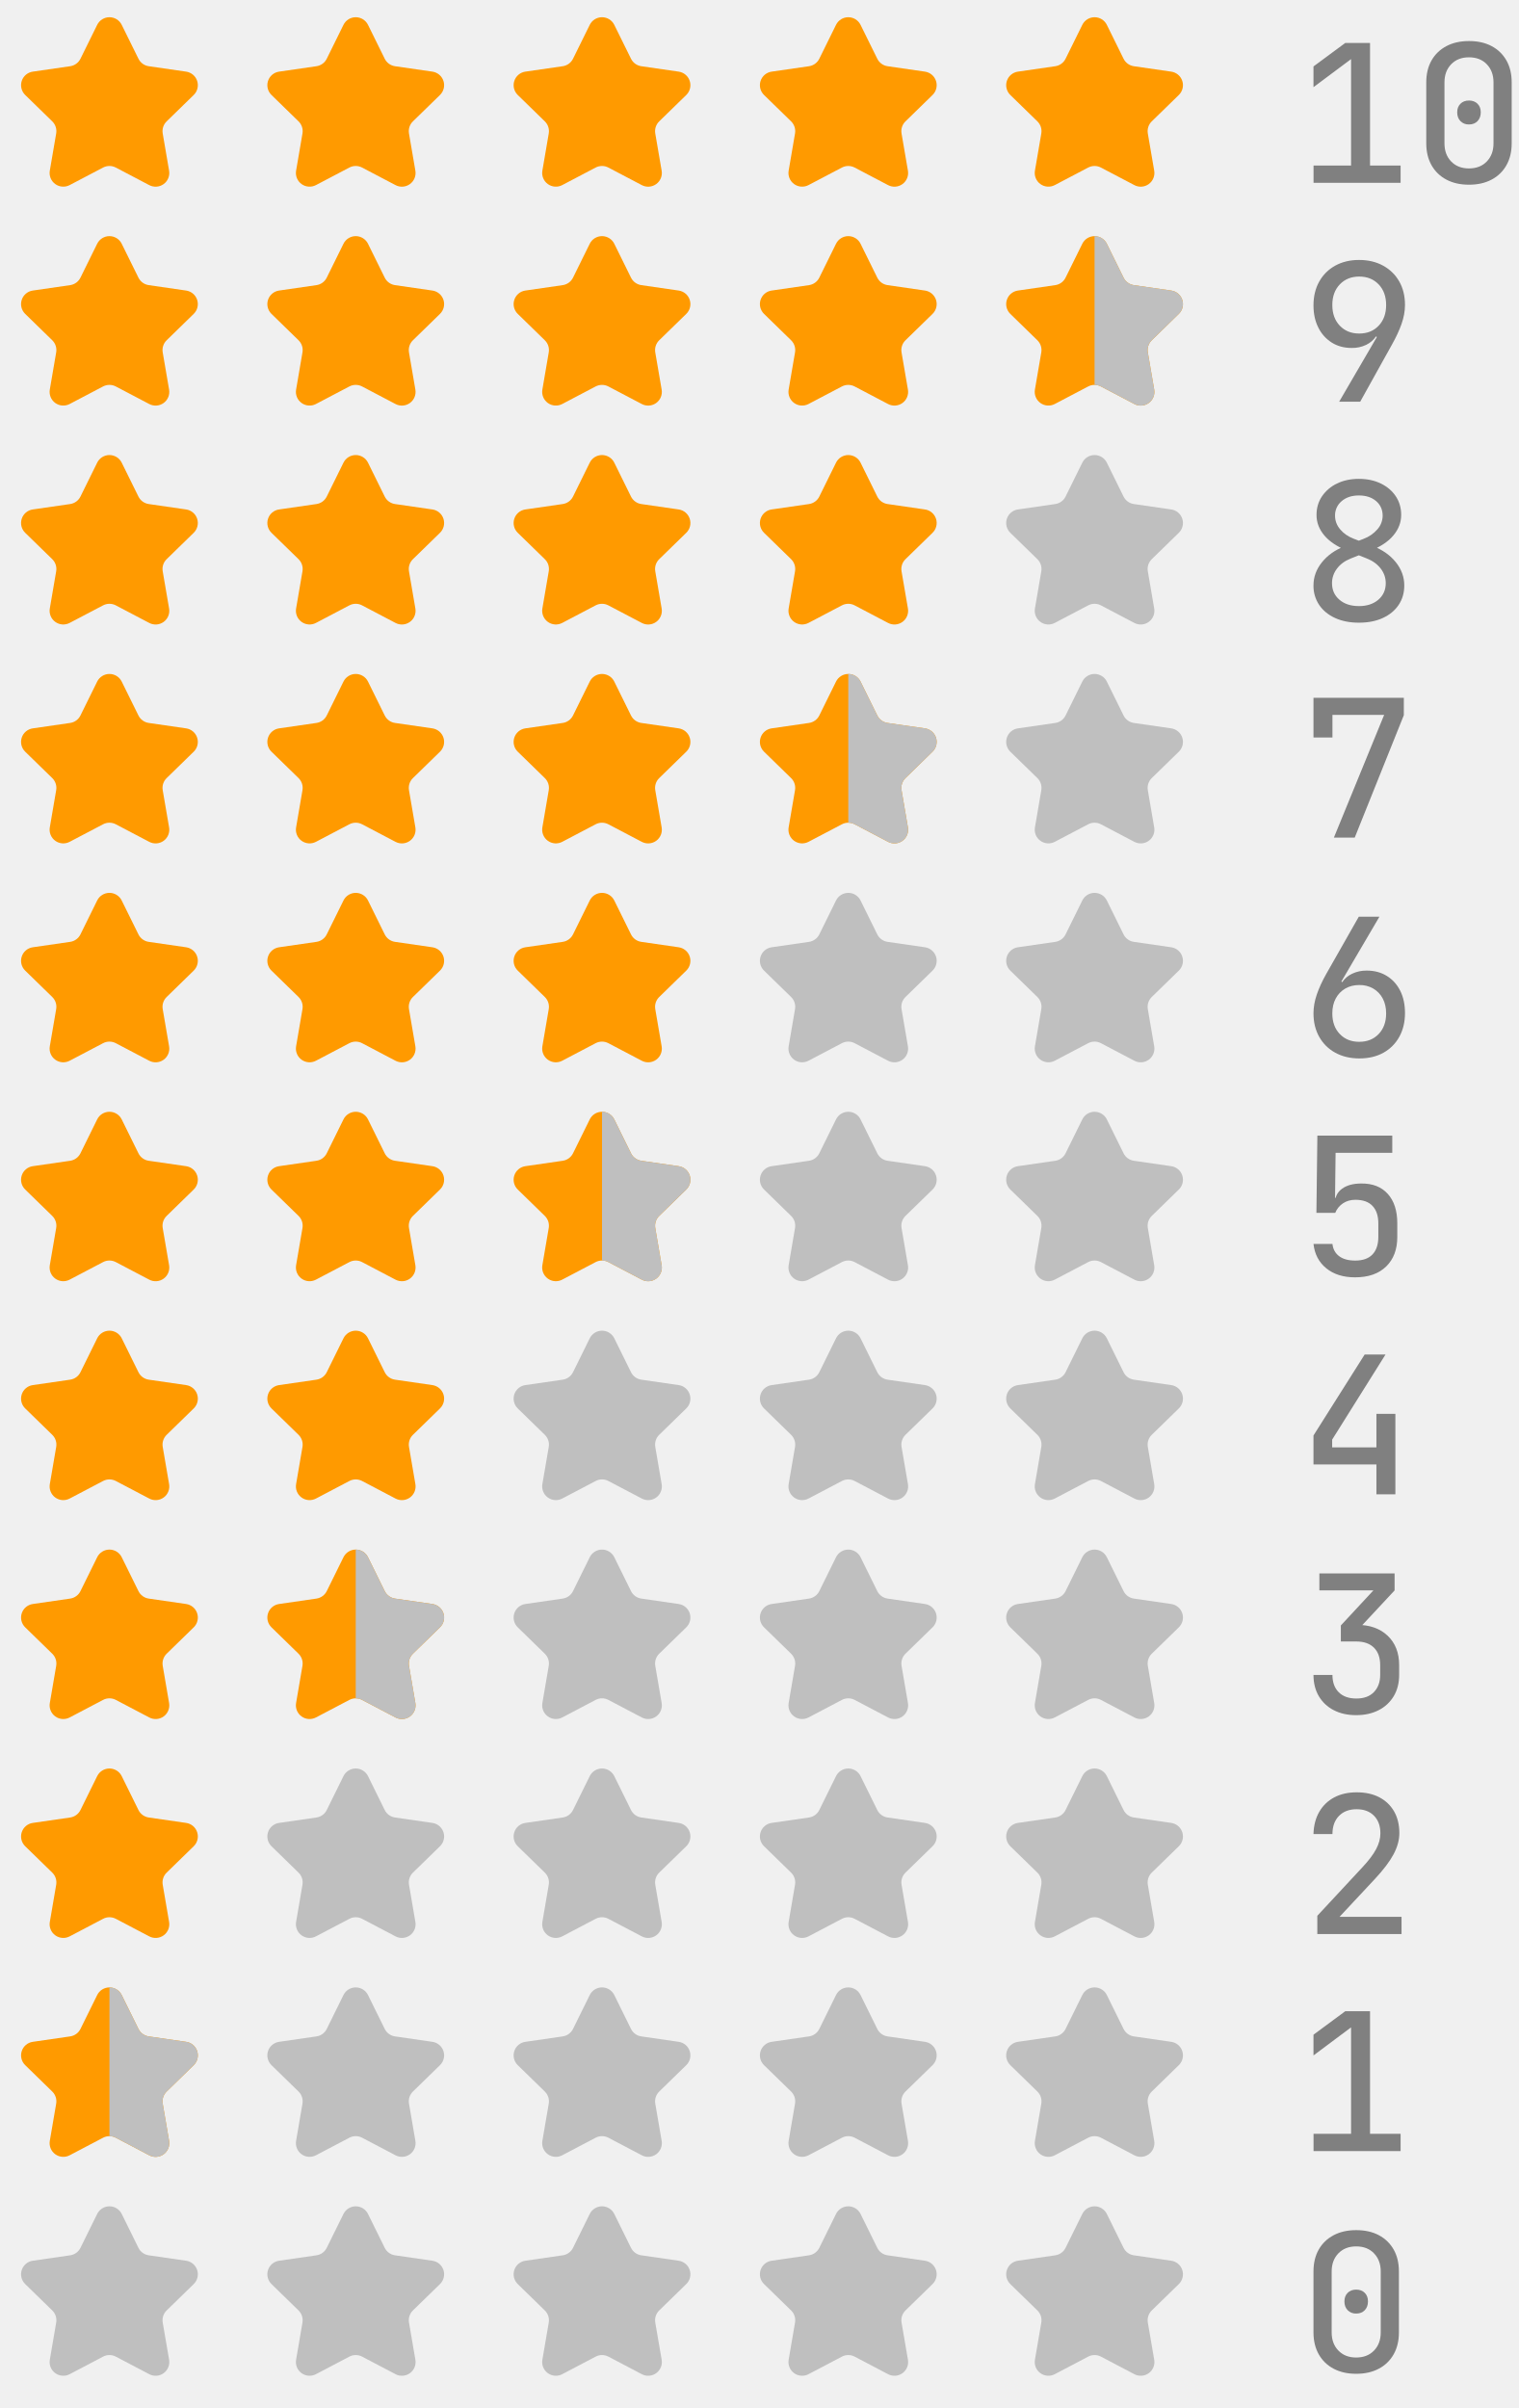
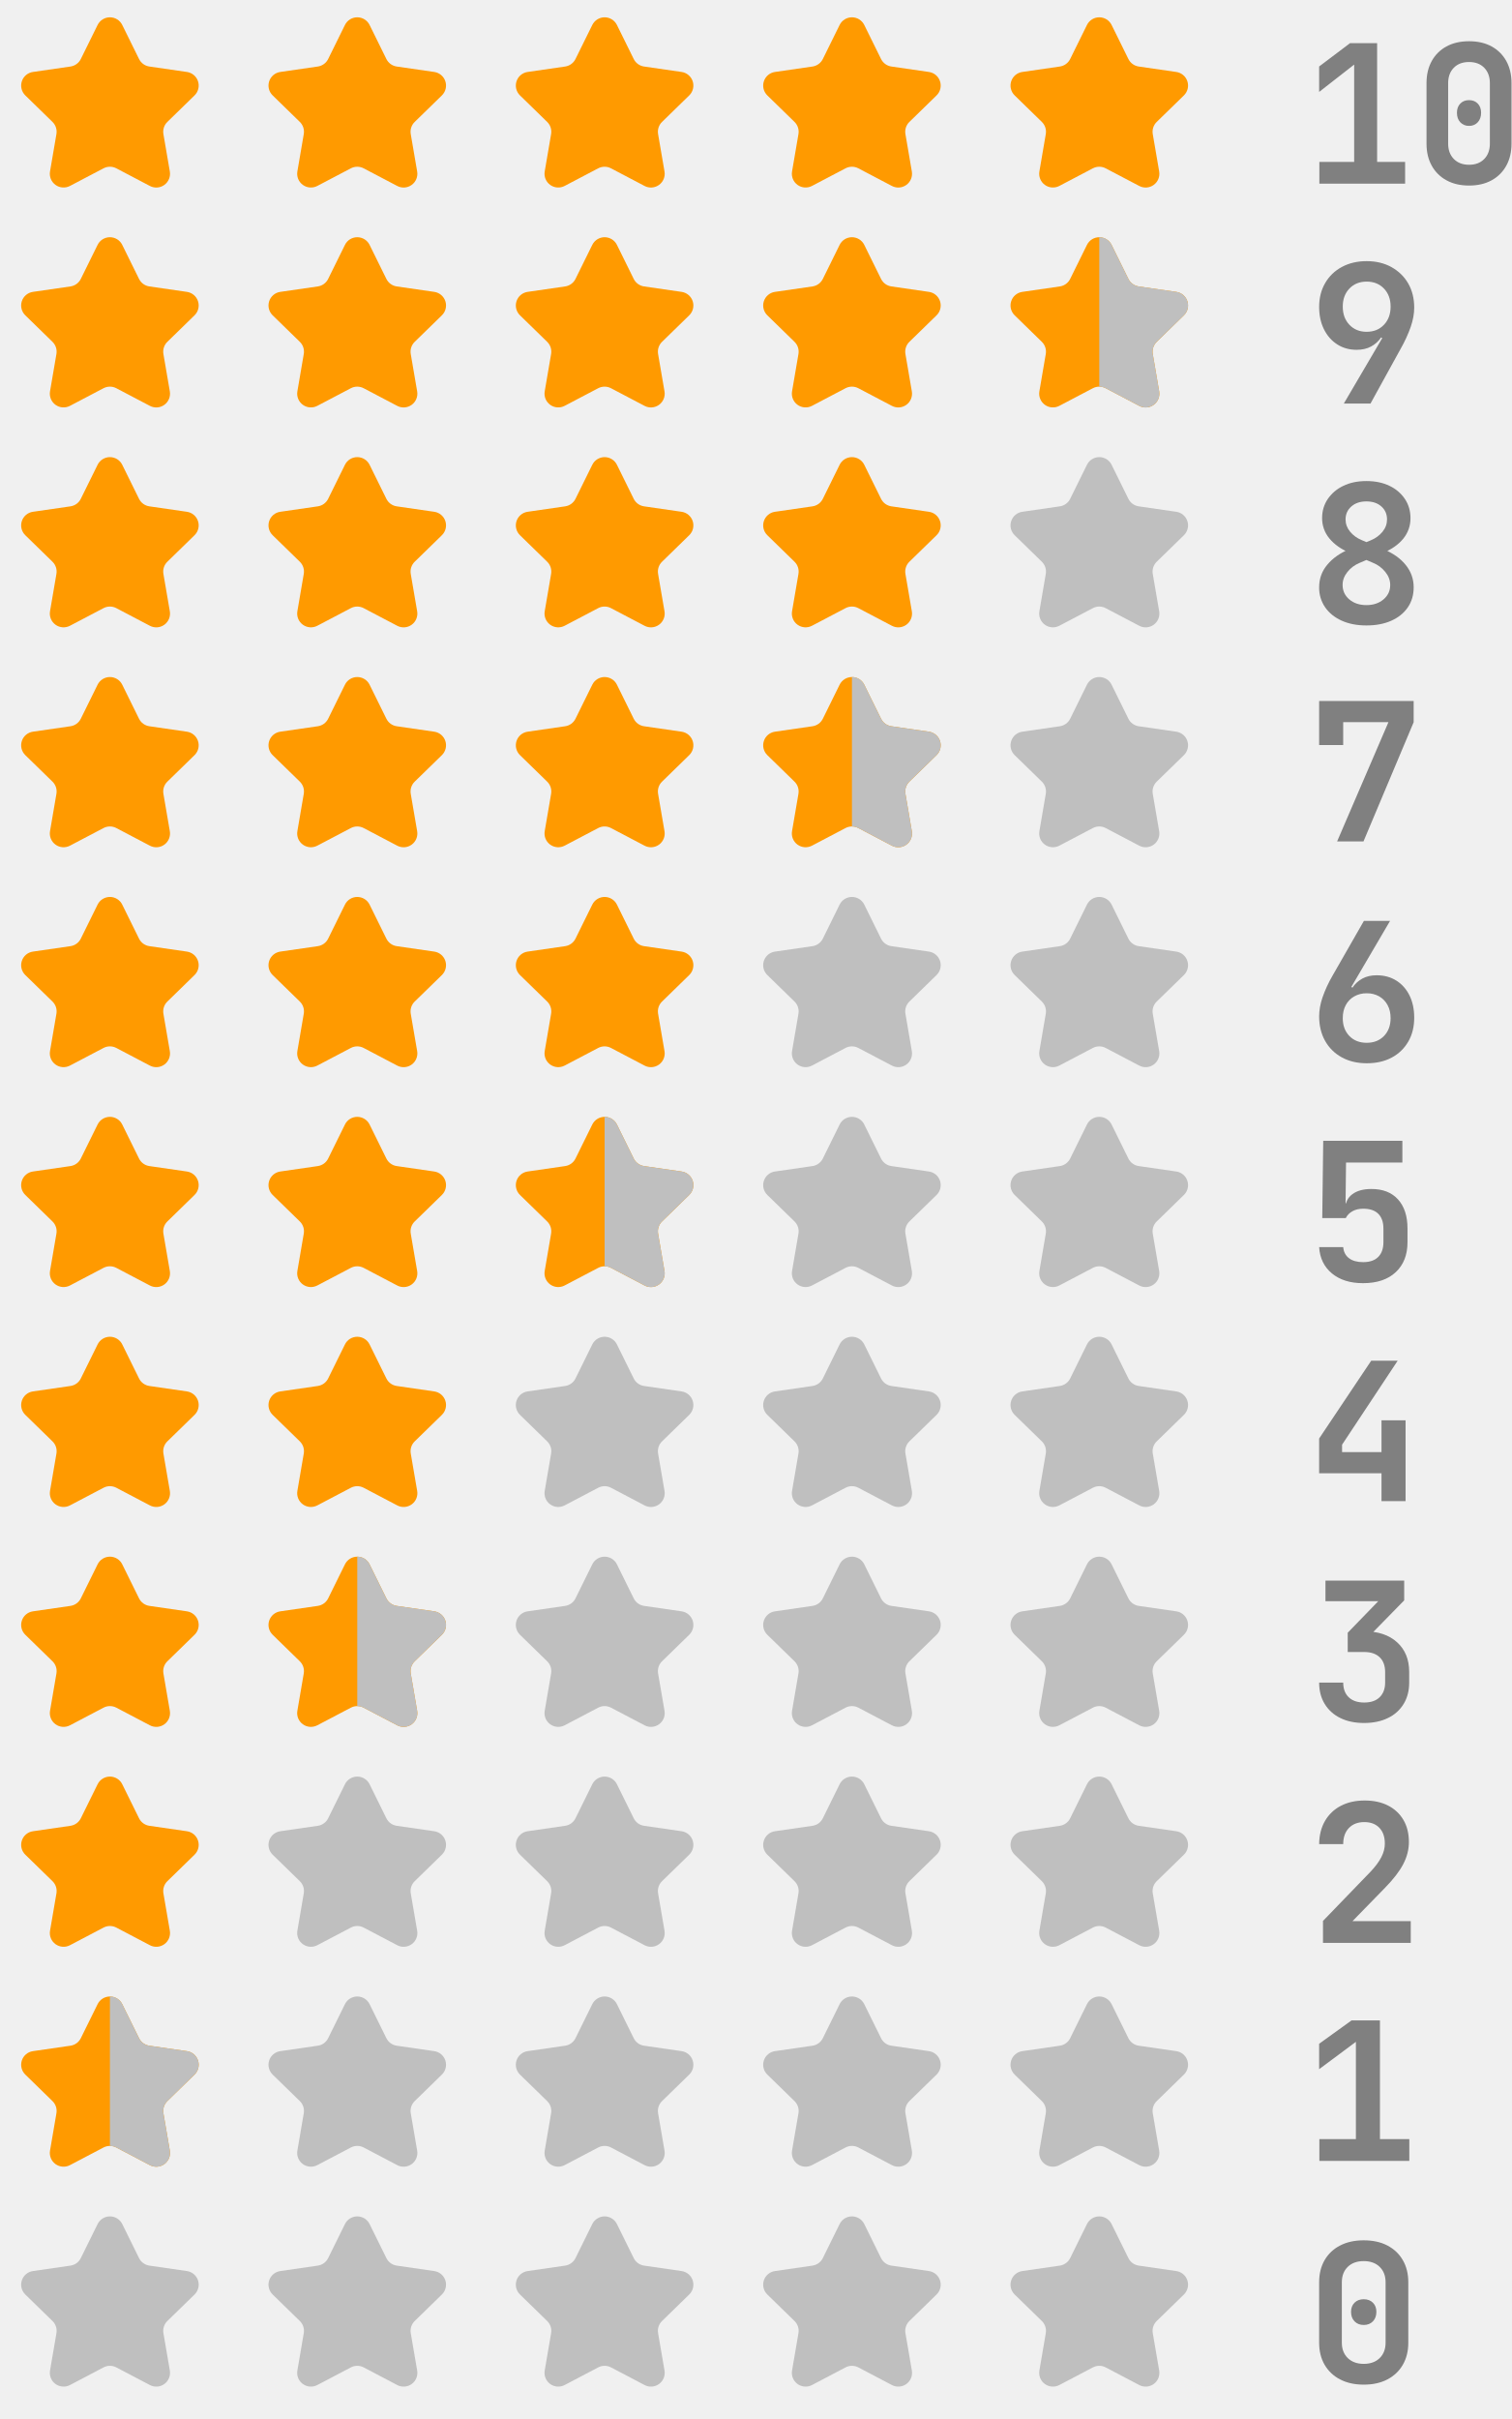
- <svg xmlns="http://www.w3.org/2000/svg" xmlns:xlink="http://www.w3.org/1999/xlink" width="111" height="176" viewBox="0 0 111 176">
+ <svg xmlns="http://www.w3.org/2000/svg" xmlns:xlink="http://www.w3.org/1999/xlink" width="110" height="176" viewBox="0 0 110 176">
  <defs>
    <path id="a" d="M7.535 12.245 5.09 13.529a1 1 0 0 1-1.45-1.054l.466-2.72a1 1 0 0 0-.288-.886L1.842 6.942a1 1 0 0 1 .555-1.706l2.732-.396a1 1 0 0 0 .753-.548l1.221-2.475a1 1 0 0 1 1.794 0l1.221 2.475a1 1 0 0 0 .753.548l2.732.396a1 1 0 0 1 .555 1.706L12.18 8.87a1 1 0 0 0-.288.885l.467 2.721a1 1 0 0 1-1.451 1.054l-2.444-1.284a1 1 0 0 0-.93 0Z" />
    <path id="c" d="M7.535 12.245 5.09 13.529a1 1 0 0 1-1.45-1.054l.466-2.72a1 1 0 0 0-.288-.886L1.842 6.942a1 1 0 0 1 .555-1.706l2.732-.396a1 1 0 0 0 .753-.548l1.221-2.475a1 1 0 0 1 1.794 0l1.221 2.475a1 1 0 0 0 .753.548l2.732.396a1 1 0 0 1 .555 1.706L12.18 8.87a1 1 0 0 0-.288.885l.467 2.721a1 1 0 0 1-1.451 1.054l-2.444-1.284a1 1 0 0 0-.93 0Z" />
    <path id="e" d="M7.535 12.245 5.09 13.529a1 1 0 0 1-1.45-1.054l.466-2.72a1 1 0 0 0-.288-.886L1.842 6.942a1 1 0 0 1 .555-1.706l2.732-.396a1 1 0 0 0 .753-.548l1.221-2.475a1 1 0 0 1 1.794 0l1.221 2.475a1 1 0 0 0 .753.548l2.732.396a1 1 0 0 1 .555 1.706L12.18 8.87a1 1 0 0 0-.288.885l.467 2.721a1 1 0 0 1-1.451 1.054l-2.444-1.284a1 1 0 0 0-.93 0Z" />
    <path id="g" d="M7.535 12.245 5.09 13.529a1 1 0 0 1-1.45-1.054l.466-2.72a1 1 0 0 0-.288-.886L1.842 6.942a1 1 0 0 1 .555-1.706l2.732-.396a1 1 0 0 0 .753-.548l1.221-2.475a1 1 0 0 1 1.794 0l1.221 2.475a1 1 0 0 0 .753.548l2.732.396a1 1 0 0 1 .555 1.706L12.18 8.87a1 1 0 0 0-.288.885l.467 2.721a1 1 0 0 1-1.451 1.054l-2.444-1.284a1 1 0 0 0-.93 0Z" />
    <path id="i" d="M7.535 12.245 5.09 13.529a1 1 0 0 1-1.45-1.054l.466-2.72a1 1 0 0 0-.288-.886L1.842 6.942a1 1 0 0 1 .555-1.706l2.732-.396a1 1 0 0 0 .753-.548l1.221-2.475a1 1 0 0 1 1.794 0l1.221 2.475a1 1 0 0 0 .753.548l2.732.396a1 1 0 0 1 .555 1.706L12.18 8.87a1 1 0 0 0-.288.885l.467 2.721a1 1 0 0 1-1.451 1.054l-2.444-1.284a1 1 0 0 0-.93 0Z" />
  </defs>
  <g fill="none" fill-rule="evenodd">
    <path fill="#FF9A00" d="M7.535 44.245 5.09 45.529a1 1 0 0 1-1.45-1.054l.466-2.72a1 1 0 0 0-.288-.886l-1.977-1.927a1 1 0 0 1 .555-1.706l2.732-.396a1 1 0 0 0 .753-.548l1.221-2.475a1 1 0 0 1 1.794 0l1.221 2.475a1 1 0 0 0 .753.548l2.732.396a1 1 0 0 1 .555 1.706L12.18 40.87a1 1 0 0 0-.288.885l.467 2.721a1 1 0 0 1-1.451 1.054l-2.444-1.284a1 1 0 0 0-.93 0ZM43.535 44.245l-2.444 1.284a1 1 0 0 1-1.45-1.054l.466-2.72a1 1 0 0 0-.288-.886l-1.977-1.927a1 1 0 0 1 .555-1.706l2.732-.396a1 1 0 0 0 .753-.548l1.221-2.475a1 1 0 0 1 1.794 0l1.221 2.475a1 1 0 0 0 .753.548l2.732.396a1 1 0 0 1 .555 1.706L48.18 40.87a1 1 0 0 0-.288.885l.467 2.721a1 1 0 0 1-1.451 1.054l-2.444-1.284a1 1 0 0 0-.93 0Z" />
    <path fill="#BFBFBF" d="m79.535 44.245-2.444 1.284a1 1 0 0 1-1.45-1.054l.466-2.72a1 1 0 0 0-.288-.886l-1.977-1.927a1 1 0 0 1 .555-1.706l2.732-.396a1 1 0 0 0 .753-.548l1.221-2.475a1 1 0 0 1 1.794 0l1.221 2.475a1 1 0 0 0 .753.548l2.732.396a1 1 0 0 1 .555 1.706L84.18 40.87a1 1 0 0 0-.288.885l.467 2.721a1 1 0 0 1-1.451 1.054l-2.444-1.284a1 1 0 0 0-.93 0Z" />
    <path fill="#FF9A00" d="m25.535 44.245-2.444 1.284a1 1 0 0 1-1.45-1.054l.466-2.72a1 1 0 0 0-.288-.886l-1.977-1.927a1 1 0 0 1 .555-1.706l2.732-.396a1 1 0 0 0 .753-.548l1.221-2.475a1 1 0 0 1 1.794 0l1.221 2.475a1 1 0 0 0 .753.548l2.732.396a1 1 0 0 1 .555 1.706L30.18 40.87a1 1 0 0 0-.288.885l.467 2.721a1 1 0 0 1-1.451 1.054l-2.444-1.284a1 1 0 0 0-.93 0ZM61.535 44.245l-2.444 1.284a1 1 0 0 1-1.45-1.054l.466-2.72a1 1 0 0 0-.288-.886l-1.977-1.927a1 1 0 0 1 .555-1.706l2.732-.396a1 1 0 0 0 .753-.548l1.221-2.475a1 1 0 0 1 1.794 0l1.221 2.475a1 1 0 0 0 .753.548l2.732.396a1 1 0 0 1 .555 1.706L66.18 40.87a1 1 0 0 0-.288.885l.467 2.721a1 1 0 0 1-1.451 1.054l-2.444-1.284a1 1 0 0 0-.93 0Z" />
-     <path fill="gray" fill-rule="nonzero" d="M99.318 45.512c-.662 0-1.243-.115-1.743-.345-.5-.23-.888-.55-1.163-.959A2.48 2.48 0 0 1 96 42.791c0-.619.206-1.183.617-1.693.41-.51.955-.898 1.632-1.162l1.41-.551a2.487 2.487 0 0 0 1.011-.696 1.5 1.5 0 0 0 .386-.996c0-.439-.16-.795-.48-1.07-.321-.274-.74-.41-1.258-.41s-.937.138-1.26.416a1.343 1.343 0 0 0-.482 1.064c0 .37.125.702.376 1 .25.297.576.523.977.678l1.41.541c.703.27 1.262.663 1.676 1.177.414.515.621 1.082.621 1.702 0 .539-.137 1.013-.412 1.422-.275.408-.66.727-1.157.956-.496.228-1.08.343-1.749.343Zm0-1.212c.587 0 1.06-.156 1.422-.466.361-.31.542-.714.542-1.211 0-.391-.124-.748-.371-1.07-.248-.322-.589-.569-1.023-.739l-1.428-.568c-.734-.292-1.29-.663-1.67-1.114-.379-.451-.568-.95-.568-1.495 0-.514.134-.968.401-1.363a2.751 2.751 0 0 1 1.097-.934c.463-.227.996-.34 1.598-.34.602 0 1.136.113 1.603.34.467.227.832.538 1.095.934.262.395.394.85.394 1.363 0 .542-.19 1.041-.572 1.499-.382.457-.947.831-1.696 1.122l-1.43.568c-.426.17-.759.416-.998.738a1.73 1.73 0 0 0-.36 1.057c0 .499.18.903.542 1.213.361.31.835.465 1.422.465Z" />
+     <path fill="gray" fill-rule="nonzero" d="M99.44 45.506c-.686 0-1.288-.117-1.804-.351-.517-.234-.918-.56-1.205-.977A2.49 2.49 0 0 1 96 42.73c0-.627.2-1.177.599-1.65.398-.474.93-.847 1.595-1.12l1.563-.648c.351-.146.636-.354.855-.623.22-.269.328-.568.328-.898 0-.386-.138-.701-.414-.945-.276-.244-.638-.365-1.086-.365-.449 0-.814.122-1.095.368s-.422.56-.422.942c0 .328.11.626.33.893.22.267.503.471.846.614l1.563.651c.711.294 1.258.68 1.642 1.159.384.478.576 1.019.576 1.622 0 .56-.144 1.048-.43 1.465-.288.416-.689.74-1.203.968-.515.229-1.117.343-1.807.343Zm0-1.48c.501 0 .915-.138 1.242-.414.327-.275.49-.625.49-1.05 0-.334-.117-.65-.353-.945a2.198 2.198 0 0 0-.9-.669l-1.672-.714c-.645-.272-1.145-.624-1.5-1.056a2.279 2.279 0 0 1-.531-1.486c0-.514.136-.973.407-1.379a2.802 2.802 0 0 1 1.13-.96c.482-.236 1.044-.353 1.687-.353.642 0 1.204.117 1.685.352a2.75 2.75 0 0 1 1.122.961c.267.406.4.865.4 1.379a2.31 2.31 0 0 1-.526 1.502c-.351.431-.85.78-1.498 1.045l-1.68.715c-.36.15-.657.372-.888.665-.232.293-.348.605-.348.935 0 .43.164.783.49 1.058.327.276.741.414 1.243.414Z" />
    <path fill="#FF9A00" d="m7.535 108.245-2.444 1.284a1 1 0 0 1-1.45-1.054l.466-2.72a1 1 0 0 0-.288-.886l-1.977-1.927a1 1 0 0 1 .555-1.706l2.732-.396a1 1 0 0 0 .753-.548l1.221-2.475a1 1 0 0 1 1.794 0l1.221 2.475a1 1 0 0 0 .753.548l2.732.396a1 1 0 0 1 .555 1.706l-1.977 1.927a1 1 0 0 0-.288.885l.467 2.721a1 1 0 0 1-1.451 1.054l-2.444-1.284a1 1 0 0 0-.93 0Z" />
    <path fill="#BFBFBF" d="m43.535 108.245-2.444 1.284a1 1 0 0 1-1.45-1.054l.466-2.72a1 1 0 0 0-.288-.886l-1.977-1.927a1 1 0 0 1 .555-1.706l2.732-.396a1 1 0 0 0 .753-.548l1.221-2.475a1 1 0 0 1 1.794 0l1.221 2.475a1 1 0 0 0 .753.548l2.732.396a1 1 0 0 1 .555 1.706l-1.977 1.927a1 1 0 0 0-.288.885l.467 2.721a1 1 0 0 1-1.451 1.054l-2.444-1.284a1 1 0 0 0-.93 0ZM79.535 108.245l-2.444 1.284a1 1 0 0 1-1.45-1.054l.466-2.72a1 1 0 0 0-.288-.886l-1.977-1.927a1 1 0 0 1 .555-1.706l2.732-.396a1 1 0 0 0 .753-.548l1.221-2.475a1 1 0 0 1 1.794 0l1.221 2.475a1 1 0 0 0 .753.548l2.732.396a1 1 0 0 1 .555 1.706l-1.977 1.927a1 1 0 0 0-.288.885l.467 2.721a1 1 0 0 1-1.451 1.054l-2.444-1.284a1 1 0 0 0-.93 0Z" />
    <path fill="#FF9A00" d="m25.535 108.245-2.444 1.284a1 1 0 0 1-1.45-1.054l.466-2.72a1 1 0 0 0-.288-.886l-1.977-1.927a1 1 0 0 1 .555-1.706l2.732-.396a1 1 0 0 0 .753-.548l1.221-2.475a1 1 0 0 1 1.794 0l1.221 2.475a1 1 0 0 0 .753.548l2.732.396a1 1 0 0 1 .555 1.706l-1.977 1.927a1 1 0 0 0-.288.885l.467 2.721a1 1 0 0 1-1.451 1.054l-2.444-1.284a1 1 0 0 0-.93 0Z" />
    <path fill="#BFBFBF" d="m61.535 108.245-2.444 1.284a1 1 0 0 1-1.45-1.054l.466-2.72a1 1 0 0 0-.288-.886l-1.977-1.927a1 1 0 0 1 .555-1.706l2.732-.396a1 1 0 0 0 .753-.548l1.221-2.475a1 1 0 0 1 1.794 0l1.221 2.475a1 1 0 0 0 .753.548l2.732.396a1 1 0 0 1 .555 1.706l-1.977 1.927a1 1 0 0 0-.288.885l.467 2.721a1 1 0 0 1-1.451 1.054l-2.444-1.284a1 1 0 0 0-.93 0Z" />
-     <path fill="gray" fill-rule="nonzero" d="M100.599 109.22v-2.185H96v-2.117L99.741 99h1.524l-3.9 6.22v.566h3.234v-2.446h1.386v5.88z" />
+     <path fill="gray" fill-rule="nonzero" d="M100.538 109.22v-2.027H96v-2.531L99.79 99h1.926l-4.047 6.111v.541h2.869v-2.312h1.752v5.88z" />
    <g transform="translate(0 144)">
      <mask id="b" fill="#fff">
        <use xlink:href="#a" />
      </mask>
      <use xlink:href="#a" fill="#FF9A00" />
      <path fill="#BFBFBF" d="M8 0h11v16H8z" mask="url(#b)" />
    </g>
    <path fill="#BFBFBF" d="m43.535 156.245-2.444 1.284a1 1 0 0 1-1.45-1.054l.466-2.72a1 1 0 0 0-.288-.886l-1.977-1.927a1 1 0 0 1 .555-1.706l2.732-.396a1 1 0 0 0 .753-.548l1.221-2.475a1 1 0 0 1 1.794 0l1.221 2.475a1 1 0 0 0 .753.548l2.732.396a1 1 0 0 1 .555 1.706l-1.977 1.927a1 1 0 0 0-.288.885l.467 2.721a1 1 0 0 1-1.451 1.054l-2.444-1.284a1 1 0 0 0-.93 0ZM79.535 156.245l-2.444 1.284a1 1 0 0 1-1.45-1.054l.466-2.72a1 1 0 0 0-.288-.886l-1.977-1.927a1 1 0 0 1 .555-1.706l2.732-.396a1 1 0 0 0 .753-.548l1.221-2.475a1 1 0 0 1 1.794 0l1.221 2.475a1 1 0 0 0 .753.548l2.732.396a1 1 0 0 1 .555 1.706l-1.977 1.927a1 1 0 0 0-.288.885l.467 2.721a1 1 0 0 1-1.451 1.054l-2.444-1.284a1 1 0 0 0-.93 0ZM25.535 156.245l-2.444 1.284a1 1 0 0 1-1.45-1.054l.466-2.72a1 1 0 0 0-.288-.886l-1.977-1.927a1 1 0 0 1 .555-1.706l2.732-.396a1 1 0 0 0 .753-.548l1.221-2.475a1 1 0 0 1 1.794 0l1.221 2.475a1 1 0 0 0 .753.548l2.732.396a1 1 0 0 1 .555 1.706l-1.977 1.927a1 1 0 0 0-.288.885l.467 2.721a1 1 0 0 1-1.451 1.054l-2.444-1.284a1 1 0 0 0-.93 0ZM61.535 156.245l-2.444 1.284a1 1 0 0 1-1.45-1.054l.466-2.72a1 1 0 0 0-.288-.886l-1.977-1.927a1 1 0 0 1 .555-1.706l2.732-.396a1 1 0 0 0 .753-.548l1.221-2.475a1 1 0 0 1 1.794 0l1.221 2.475a1 1 0 0 0 .753.548l2.732.396a1 1 0 0 1 .555 1.706l-1.977 1.927a1 1 0 0 0-.288.885l.467 2.721a1 1 0 0 1-1.451 1.054l-2.444-1.284a1 1 0 0 0-.93 0Z" />
-     <path fill="gray" fill-rule="nonzero" d="M96.004 157.22v-1.259h2.743v-7.781L96 150.231v-1.515L98.322 147h1.811v8.961h2.234v1.259z" />
+     <path fill="gray" fill-rule="nonzero" d="M96.016 157.22v-1.582h2.658v-7.08L96 150.548v-1.85L98.359 147h2.066v8.638h2.137v1.582z" />
    <g fill="#FF9A00">
      <path d="M7.535 12.245 5.09 13.529a1 1 0 0 1-1.45-1.054l.466-2.72a1 1 0 0 0-.288-.886L1.842 6.942a1 1 0 0 1 .555-1.706l2.732-.396a1 1 0 0 0 .753-.548l1.221-2.475a1 1 0 0 1 1.794 0l1.221 2.475a1 1 0 0 0 .753.548l2.732.396a1 1 0 0 1 .555 1.706L12.18 8.87a1 1 0 0 0-.288.885l.467 2.721a1 1 0 0 1-1.451 1.054l-2.444-1.284a1 1 0 0 0-.93 0ZM43.535 12.245l-2.444 1.284a1 1 0 0 1-1.45-1.054l.466-2.72a1 1 0 0 0-.288-.886l-1.977-1.927a1 1 0 0 1 .555-1.706l2.732-.396a1 1 0 0 0 .753-.548l1.221-2.475a1 1 0 0 1 1.794 0l1.221 2.475a1 1 0 0 0 .753.548l2.732.396a1 1 0 0 1 .555 1.706L48.18 8.87a1 1 0 0 0-.288.885l.467 2.721a1 1 0 0 1-1.451 1.054l-2.444-1.284a1 1 0 0 0-.93 0ZM79.535 12.245l-2.444 1.284a1 1 0 0 1-1.45-1.054l.466-2.72a1 1 0 0 0-.288-.886l-1.977-1.927a1 1 0 0 1 .555-1.706l2.732-.396a1 1 0 0 0 .753-.548l1.221-2.475a1 1 0 0 1 1.794 0l1.221 2.475a1 1 0 0 0 .753.548l2.732.396a1 1 0 0 1 .555 1.706L84.18 8.87a1 1 0 0 0-.288.885l.467 2.721a1 1 0 0 1-1.451 1.054l-2.444-1.284a1 1 0 0 0-.93 0ZM25.535 12.245l-2.444 1.284a1 1 0 0 1-1.45-1.054l.466-2.72a1 1 0 0 0-.288-.886l-1.977-1.927a1 1 0 0 1 .555-1.706l2.732-.396a1 1 0 0 0 .753-.548l1.221-2.475a1 1 0 0 1 1.794 0l1.221 2.475a1 1 0 0 0 .753.548l2.732.396a1 1 0 0 1 .555 1.706L30.18 8.87a1 1 0 0 0-.288.885l.467 2.721a1 1 0 0 1-1.451 1.054l-2.444-1.284a1 1 0 0 0-.93 0ZM61.535 12.245l-2.444 1.284a1 1 0 0 1-1.45-1.054l.466-2.72a1 1 0 0 0-.288-.886l-1.977-1.927a1 1 0 0 1 .555-1.706l2.732-.396a1 1 0 0 0 .753-.548l1.221-2.475a1 1 0 0 1 1.794 0l1.221 2.475a1 1 0 0 0 .753.548l2.732.396a1 1 0 0 1 .555 1.706L66.18 8.87a1 1 0 0 0-.288.885l.467 2.721a1 1 0 0 1-1.451 1.054l-2.444-1.284a1 1 0 0 0-.93 0Z" />
    </g>
    <g fill="gray" fill-rule="nonzero">
-       <path d="M96.004 13.36v-1.259h2.743V4.32L96 6.371V4.856l2.322-1.716h1.811v8.961h2.234v1.259zM107.366 13.5c-.634 0-1.186-.124-1.654-.373-.468-.249-.83-.6-1.086-1.054-.255-.454-.383-.985-.383-1.594V6.021c0-.616.128-1.15.383-1.6.256-.45.618-.8 1.086-1.048.468-.249 1.02-.373 1.653-.373.643 0 1.197.124 1.66.373.464.248.823.598 1.079 1.048.255.45.383.984.383 1.6v4.458c0 .609-.128 1.14-.383 1.594a2.64 2.64 0 0 1-1.085 1.054c-.467.249-1.018.373-1.653.373Zm0-1.19c.541 0 .975-.169 1.302-.508.326-.339.49-.78.49-1.322V6.02c0-.542-.164-.983-.49-1.322-.327-.34-.761-.509-1.303-.509-.542 0-.976.17-1.302.509-.327.339-.49.78-.49 1.322v4.46c0 .542.163.983.49 1.322.328.34.762.509 1.303.509Zm0-3.213a.832.832 0 0 1-.624-.244c-.159-.163-.238-.378-.238-.646 0-.258.08-.466.237-.624.158-.157.366-.236.625-.236.258 0 .466.079.624.236.157.158.236.366.236.624 0 .268-.079.483-.236.646-.158.163-.366.244-.624.244Z" />
+       <path d="M96.016 13.36v-1.582h2.533v-7.08L96 6.688V4.837l2.249-1.697h1.971v8.638h2.037v1.582zM106.91 13.5c-.63 0-1.176-.126-1.64-.38a2.657 2.657 0 0 1-1.076-1.065c-.254-.457-.38-.993-.38-1.606V6.051c0-.616.126-1.152.38-1.61a2.651 2.651 0 0 1 1.074-1.063c.464-.252 1.01-.378 1.638-.378.637 0 1.185.126 1.645.378.46.253.816.607 1.07 1.064.252.457.379.993.379 1.609v4.398c0 .613-.127 1.149-.38 1.606-.253.458-.61.813-1.072 1.066-.461.253-1.007.379-1.637.379Zm0-1.512c.464 0 .833-.14 1.105-.42.273-.28.41-.653.41-1.119V6.051c0-.466-.137-.838-.41-1.119-.272-.28-.642-.42-1.108-.42-.466 0-.836.14-1.109.42-.272.28-.409.653-.409 1.119v4.398c0 .466.138.838.413 1.119.276.28.645.42 1.109.42Zm0-2.83a.832.832 0 0 1-.639-.262c-.162-.174-.243-.405-.243-.692 0-.277.08-.499.242-.666.162-.168.375-.252.64-.252.264 0 .476.084.636.253.16.168.24.39.24.665 0 .286-.08.516-.241.691a.821.821 0 0 1-.635.263Z" />
    </g>
-     <path fill="gray" fill-rule="nonzero" d="m97.877 29.36 2.756-4.729-.062-.044a1.823 1.823 0 0 1-.718.617 2.345 2.345 0 0 1-1.06.228c-.554 0-1.04-.13-1.458-.393a2.7 2.7 0 0 1-.98-1.094c-.237-.467-.355-1.008-.355-1.623 0-.661.14-1.242.42-1.742.279-.5.67-.888 1.171-1.165.502-.277 1.082-.415 1.741-.415.668 0 1.255.14 1.76.418.505.28.897.664 1.176 1.154.28.49.42 1.064.42 1.722 0 .445-.084.905-.252 1.382-.168.476-.4.976-.695 1.5l-2.326 4.184h-1.538Zm1.467-4.982c.583 0 1.056-.19 1.42-.573.364-.382.546-.886.546-1.51 0-.625-.182-1.127-.546-1.509-.364-.38-.837-.572-1.42-.572s-1.057.191-1.42.572c-.365.382-.547.884-.547 1.508 0 .625.182 1.13.546 1.511.364.382.838.573 1.42.573Z" />
+     <path fill="gray" fill-rule="nonzero" d="m97.797 29.36 2.794-4.759-.081-.05c-.19.28-.433.499-.73.66-.297.16-.647.24-1.048.24-.538 0-1.012-.133-1.42-.397-.41-.264-.73-.63-.963-1.1-.233-.47-.349-1.01-.349-1.62 0-.657.146-1.237.438-1.739a3.056 3.056 0 0 1 1.22-1.174c.522-.28 1.12-.421 1.796-.421.684 0 1.287.144 1.808.433.521.29.928.686 1.22 1.19.291.505.437 1.092.437 1.762 0 .437-.084.9-.252 1.391a9.705 9.705 0 0 1-.719 1.571l-2.21 4.013h-1.94Zm1.663-5.22c.513 0 .932-.17 1.255-.508.324-.34.486-.781.486-1.326 0-.538-.162-.976-.486-1.313-.323-.336-.742-.504-1.255-.504-.514 0-.933.168-1.256.504-.324.337-.485.775-.485 1.313 0 .545.161.986.485 1.326.323.339.742.509 1.256.509Z" />
    <path fill="#FF9A00" d="M7.535 28.245 5.09 29.529a1 1 0 0 1-1.45-1.054l.466-2.72a1 1 0 0 0-.288-.886l-1.977-1.927a1 1 0 0 1 .555-1.706l2.732-.396a1 1 0 0 0 .753-.548l1.221-2.475a1 1 0 0 1 1.794 0l1.221 2.475a1 1 0 0 0 .753.548l2.732.396a1 1 0 0 1 .555 1.706L12.18 24.87a1 1 0 0 0-.288.885l.467 2.721a1 1 0 0 1-1.451 1.054l-2.444-1.284a1 1 0 0 0-.93 0ZM43.535 28.245l-2.444 1.284a1 1 0 0 1-1.45-1.054l.466-2.72a1 1 0 0 0-.288-.886l-1.977-1.927a1 1 0 0 1 .555-1.706l2.732-.396a1 1 0 0 0 .753-.548l1.221-2.475a1 1 0 0 1 1.794 0l1.221 2.475a1 1 0 0 0 .753.548l2.732.396a1 1 0 0 1 .555 1.706L48.18 24.87a1 1 0 0 0-.288.885l.467 2.721a1 1 0 0 1-1.451 1.054l-2.444-1.284a1 1 0 0 0-.93 0Z" />
    <g transform="translate(72 16)">
      <mask id="d" fill="#fff">
        <use xlink:href="#c" />
      </mask>
      <use xlink:href="#c" fill="#FF9A00" />
      <path fill="#BFBFBF" d="M8 0h10v16H8z" mask="url(#d)" />
    </g>
    <path fill="#FF9A00" d="m25.535 28.245-2.444 1.284a1 1 0 0 1-1.45-1.054l.466-2.72a1 1 0 0 0-.288-.886l-1.977-1.927a1 1 0 0 1 .555-1.706l2.732-.396a1 1 0 0 0 .753-.548l1.221-2.475a1 1 0 0 1 1.794 0l1.221 2.475a1 1 0 0 0 .753.548l2.732.396a1 1 0 0 1 .555 1.706L30.18 24.87a1 1 0 0 0-.288.885l.467 2.721a1 1 0 0 1-1.451 1.054l-2.444-1.284a1 1 0 0 0-.93 0ZM61.535 28.245l-2.444 1.284a1 1 0 0 1-1.45-1.054l.466-2.72a1 1 0 0 0-.288-.886l-1.977-1.927a1 1 0 0 1 .555-1.706l2.732-.396a1 1 0 0 0 .753-.548l1.221-2.475a1 1 0 0 1 1.794 0l1.221 2.475a1 1 0 0 0 .753.548l2.732.396a1 1 0 0 1 .555 1.706L66.18 24.87a1 1 0 0 0-.288.885l.467 2.721a1 1 0 0 1-1.451 1.054l-2.444-1.284a1 1 0 0 0-.93 0Z" />
-     <path fill="gray" fill-rule="nonzero" d="m97.491 61.22 3.675-8.971h-3.78v1.656H96V51h6.604v1.27l-3.59 8.95z" />
+     <path fill="gray" fill-rule="nonzero" d="m97.308 61.22 3.736-8.679h-3.293v1.668H96V51h6.879v1.545l-3.652 8.675z" />
    <path fill="#FF9A00" d="M7.535 60.245 5.09 61.529a1 1 0 0 1-1.45-1.054l.466-2.72a1 1 0 0 0-.288-.886l-1.977-1.927a1 1 0 0 1 .555-1.706l2.732-.396a1 1 0 0 0 .753-.548l1.221-2.475a1 1 0 0 1 1.794 0l1.221 2.475a1 1 0 0 0 .753.548l2.732.396a1 1 0 0 1 .555 1.706L12.18 56.87a1 1 0 0 0-.288.885l.467 2.721a1 1 0 0 1-1.451 1.054l-2.444-1.284a1 1 0 0 0-.93 0ZM43.535 60.245l-2.444 1.284a1 1 0 0 1-1.45-1.054l.466-2.72a1 1 0 0 0-.288-.886l-1.977-1.927a1 1 0 0 1 .555-1.706l2.732-.396a1 1 0 0 0 .753-.548l1.221-2.475a1 1 0 0 1 1.794 0l1.221 2.475a1 1 0 0 0 .753.548l2.732.396a1 1 0 0 1 .555 1.706L48.18 56.87a1 1 0 0 0-.288.885l.467 2.721a1 1 0 0 1-1.451 1.054l-2.444-1.284a1 1 0 0 0-.93 0Z" />
    <path fill="#BFBFBF" d="m79.535 60.245-2.444 1.284a1 1 0 0 1-1.45-1.054l.466-2.72a1 1 0 0 0-.288-.886l-1.977-1.927a1 1 0 0 1 .555-1.706l2.732-.396a1 1 0 0 0 .753-.548l1.221-2.475a1 1 0 0 1 1.794 0l1.221 2.475a1 1 0 0 0 .753.548l2.732.396a1 1 0 0 1 .555 1.706L84.18 56.87a1 1 0 0 0-.288.885l.467 2.721a1 1 0 0 1-1.451 1.054l-2.444-1.284a1 1 0 0 0-.93 0Z" />
    <path fill="#FF9A00" d="m25.535 60.245-2.444 1.284a1 1 0 0 1-1.45-1.054l.466-2.72a1 1 0 0 0-.288-.886l-1.977-1.927a1 1 0 0 1 .555-1.706l2.732-.396a1 1 0 0 0 .753-.548l1.221-2.475a1 1 0 0 1 1.794 0l1.221 2.475a1 1 0 0 0 .753.548l2.732.396a1 1 0 0 1 .555 1.706L30.18 56.87a1 1 0 0 0-.288.885l.467 2.721a1 1 0 0 1-1.451 1.054l-2.444-1.284a1 1 0 0 0-.93 0Z" />
    <g transform="translate(54 48)">
      <mask id="f" fill="#fff">
        <use xlink:href="#e" />
      </mask>
      <use xlink:href="#e" fill="#FF9A00" />
      <path fill="#BFBFBF" d="M8 0h7v16H8z" mask="url(#f)" />
    </g>
-     <path fill="gray" fill-rule="nonzero" d="M99.356 77.36c-.67 0-1.257-.14-1.762-.417a2.957 2.957 0 0 1-1.176-1.162c-.279-.496-.418-1.07-.418-1.723 0-.444.082-.903.245-1.378.163-.475.393-.974.69-1.499L99.313 67h1.508l-2.784 4.741.062.044a1.81 1.81 0 0 1 .727-.617 2.402 2.402 0 0 1 1.069-.228c.556 0 1.044.13 1.465.391.421.26.748.622.98 1.084.232.462.348 1.005.348 1.63 0 .66-.14 1.24-.419 1.74-.278.5-.666.887-1.162 1.162-.497.275-1.08.413-1.751.413Zm-.012-1.215c.584 0 1.058-.19 1.421-.57.363-.38.545-.88.545-1.503 0-.419-.083-.783-.248-1.092a1.837 1.837 0 0 0-.687-.724 1.975 1.975 0 0 0-1.031-.261c-.386 0-.727.087-1.024.26a1.822 1.822 0 0 0-.694.725c-.166.31-.249.673-.249 1.092 0 .623.182 1.124.545 1.504.364.38.838.57 1.422.57Z" />
+     <path fill="gray" fill-rule="nonzero" d="M99.465 77.36c-.69 0-1.295-.143-1.816-.43a3.05 3.05 0 0 1-1.216-1.2c-.289-.515-.433-1.11-.433-1.788 0-.431.082-.89.245-1.374a9.044 9.044 0 0 1 .72-1.564L99.258 67h1.904l-2.82 4.808.08.05c.19-.28.431-.499.724-.66.293-.16.64-.24 1.041-.24.544 0 1.02.13 1.432.388.411.26.73.62.958 1.081.228.462.342 1.003.342 1.623 0 .657-.144 1.236-.433 1.735a3 3 0 0 1-1.206 1.162c-.514.275-1.12.413-1.815.413Zm-.005-1.489c.519 0 .939-.165 1.26-.496.32-.331.48-.764.48-1.297 0-.362-.072-.678-.218-.948a1.593 1.593 0 0 0-.607-.633 1.78 1.78 0 0 0-.915-.228 1.79 1.79 0 0 0-.909.228 1.58 1.58 0 0 0-.614.633c-.146.27-.218.586-.218.948 0 .533.16.966.48 1.297.321.33.741.496 1.26.496Z" />
    <path fill="#FF9A00" d="M7.535 76.245 5.09 77.529a1 1 0 0 1-1.45-1.054l.466-2.72a1 1 0 0 0-.288-.886l-1.977-1.927a1 1 0 0 1 .555-1.706l2.732-.396a1 1 0 0 0 .753-.548l1.221-2.475a1 1 0 0 1 1.794 0l1.221 2.475a1 1 0 0 0 .753.548l2.732.396a1 1 0 0 1 .555 1.706L12.18 72.87a1 1 0 0 0-.288.885l.467 2.721a1 1 0 0 1-1.451 1.054l-2.444-1.284a1 1 0 0 0-.93 0ZM43.535 76.245l-2.444 1.284a1 1 0 0 1-1.45-1.054l.466-2.72a1 1 0 0 0-.288-.886l-1.977-1.927a1 1 0 0 1 .555-1.706l2.732-.396a1 1 0 0 0 .753-.548l1.221-2.475a1 1 0 0 1 1.794 0l1.221 2.475a1 1 0 0 0 .753.548l2.732.396a1 1 0 0 1 .555 1.706L48.18 72.87a1 1 0 0 0-.288.885l.467 2.721a1 1 0 0 1-1.451 1.054l-2.444-1.284a1 1 0 0 0-.93 0Z" />
    <path fill="#BFBFBF" d="m79.535 76.245-2.444 1.284a1 1 0 0 1-1.45-1.054l.466-2.72a1 1 0 0 0-.288-.886l-1.977-1.927a1 1 0 0 1 .555-1.706l2.732-.396a1 1 0 0 0 .753-.548l1.221-2.475a1 1 0 0 1 1.794 0l1.221 2.475a1 1 0 0 0 .753.548l2.732.396a1 1 0 0 1 .555 1.706L84.18 72.87a1 1 0 0 0-.288.885l.467 2.721a1 1 0 0 1-1.451 1.054l-2.444-1.284a1 1 0 0 0-.93 0Z" />
    <path fill="#FF9A00" d="m25.535 76.245-2.444 1.284a1 1 0 0 1-1.45-1.054l.466-2.72a1 1 0 0 0-.288-.886l-1.977-1.927a1 1 0 0 1 .555-1.706l2.732-.396a1 1 0 0 0 .753-.548l1.221-2.475a1 1 0 0 1 1.794 0l1.221 2.475a1 1 0 0 0 .753.548l2.732.396a1 1 0 0 1 .555 1.706L30.18 72.87a1 1 0 0 0-.288.885l.467 2.721a1 1 0 0 1-1.451 1.054l-2.444-1.284a1 1 0 0 0-.93 0Z" />
    <path fill="#BFBFBF" d="m61.535 76.245-2.444 1.284a1 1 0 0 1-1.45-1.054l.466-2.72a1 1 0 0 0-.288-.886l-1.977-1.927a1 1 0 0 1 .555-1.706l2.732-.396a1 1 0 0 0 .753-.548l1.221-2.475a1 1 0 0 1 1.794 0l1.221 2.475a1 1 0 0 0 .753.548l2.732.396a1 1 0 0 1 .555 1.706L66.18 72.87a1 1 0 0 0-.288.885l.467 2.721a1 1 0 0 1-1.451 1.054l-2.444-1.284a1 1 0 0 0-.93 0Z" />
-     <path fill="gray" fill-rule="nonzero" d="M99.037 93.36c-.859 0-1.56-.22-2.101-.66-.542-.441-.854-1.035-.936-1.783h1.386c.042.387.207.687.493.9.286.212.676.318 1.17.318.561 0 .983-.15 1.266-.452.283-.301.424-.726.424-1.274v-.994c0-.549-.141-.973-.423-1.273-.282-.3-.7-.45-1.256-.45-.347 0-.649.087-.906.26a1.504 1.504 0 0 0-.564.696h-1.376l.07-5.648h5.475v1.26h-4.143l-.04 3.29h.398l-.4.362c0-.437.173-.782.52-1.033.348-.251.814-.377 1.399-.377.83-.008 1.477.246 1.939.761.462.515.693 1.233.693 2.152v.994c0 .91-.27 1.63-.813 2.158-.541.529-1.3.793-2.275.793Z" />
+     <path fill="gray" fill-rule="nonzero" d="M99.195 93.36c-.94 0-1.695-.237-2.265-.71-.57-.473-.88-1.111-.93-1.916h1.751c.03.347.17.616.42.808.25.192.593.288 1.03.288.484 0 .851-.127 1.102-.381.25-.255.375-.611.375-1.07v-.994c0-.464-.124-.82-.371-1.07-.248-.249-.615-.373-1.1-.373-.299 0-.558.06-.776.18-.22.12-.384.288-.494.501h-1.71l.07-5.623h5.76v1.582h-4.1l-.034 2.968h.416l-.424.356c0-.433.17-.775.508-1.024.34-.25.797-.374 1.374-.374.831-.004 1.478.248 1.94.755.462.507.693 1.214.693 2.122v.994c0 .922-.286 1.649-.856 2.182-.57.533-1.363.799-2.38.799Z" />
    <path fill="#FF9A00" d="M7.535 92.245 5.09 93.529a1 1 0 0 1-1.45-1.054l.466-2.72a1 1 0 0 0-.288-.886l-1.977-1.927a1 1 0 0 1 .555-1.706l2.732-.396a1 1 0 0 0 .753-.548l1.221-2.475a1 1 0 0 1 1.794 0l1.221 2.475a1 1 0 0 0 .753.548l2.732.396a1 1 0 0 1 .555 1.706L12.18 88.87a1 1 0 0 0-.288.885l.467 2.721a1 1 0 0 1-1.451 1.054l-2.444-1.284a1 1 0 0 0-.93 0Z" />
    <g transform="translate(36 80)">
      <mask id="h" fill="#fff">
        <use xlink:href="#g" />
      </mask>
      <use xlink:href="#g" fill="#FF9A00" />
      <path fill="#BFBFBF" d="M8 0h9v16H8z" mask="url(#h)" />
    </g>
    <path fill="#BFBFBF" d="m79.535 92.245-2.444 1.284a1 1 0 0 1-1.45-1.054l.466-2.72a1 1 0 0 0-.288-.886l-1.977-1.927a1 1 0 0 1 .555-1.706l2.732-.396a1 1 0 0 0 .753-.548l1.221-2.475a1 1 0 0 1 1.794 0l1.221 2.475a1 1 0 0 0 .753.548l2.732.396a1 1 0 0 1 .555 1.706L84.18 88.87a1 1 0 0 0-.288.885l.467 2.721a1 1 0 0 1-1.451 1.054l-2.444-1.284a1 1 0 0 0-.93 0Z" />
    <path fill="#FF9A00" d="m25.535 92.245-2.444 1.284a1 1 0 0 1-1.45-1.054l.466-2.72a1 1 0 0 0-.288-.886l-1.977-1.927a1 1 0 0 1 .555-1.706l2.732-.396a1 1 0 0 0 .753-.548l1.221-2.475a1 1 0 0 1 1.794 0l1.221 2.475a1 1 0 0 0 .753.548l2.732.396a1 1 0 0 1 .555 1.706L30.18 88.87a1 1 0 0 0-.288.885l.467 2.721a1 1 0 0 1-1.451 1.054l-2.444-1.284a1 1 0 0 0-.93 0Z" />
    <path fill="#BFBFBF" d="m61.535 92.245-2.444 1.284a1 1 0 0 1-1.45-1.054l.466-2.72a1 1 0 0 0-.288-.886l-1.977-1.927a1 1 0 0 1 .555-1.706l2.732-.396a1 1 0 0 0 .753-.548l1.221-2.475a1 1 0 0 1 1.794 0l1.221 2.475a1 1 0 0 0 .753.548l2.732.396a1 1 0 0 1 .555 1.706L66.18 88.87a1 1 0 0 0-.288.885l.467 2.721a1 1 0 0 1-1.451 1.054l-2.444-1.284a1 1 0 0 0-.93 0Z" />
-     <path fill="gray" fill-rule="nonzero" d="M99.118 125.36c-.628 0-1.177-.123-1.646-.369a2.658 2.658 0 0 1-1.088-1.028c-.256-.44-.384-.954-.384-1.543h1.386c0 .54.154.962.462 1.268.308.305.736.457 1.283.457.556 0 .986-.158 1.289-.474.303-.316.455-.733.455-1.251v-.717c0-.55-.152-.974-.456-1.275-.304-.302-.734-.452-1.288-.452H98v-1.172l2.382-2.566H96.43V115h5.498v1.243l-2.774 2.978v-.464c.952 0 1.707.266 2.267.798.56.532.84 1.247.84 2.146v.719c0 .59-.13 1.104-.39 1.543a2.68 2.68 0 0 1-1.099 1.028c-.474.246-1.025.369-1.654.369Z" />
+     <path fill="gray" fill-rule="nonzero" d="M99.27 125.36c-.664 0-1.242-.12-1.73-.363a2.691 2.691 0 0 1-1.137-1.025c-.269-.441-.403-.959-.403-1.552h1.752c0 .455.133.81.4 1.067.268.256.643.384 1.125.384.491 0 .868-.13 1.13-.389.263-.26.395-.614.395-1.062v-.766c0-.464-.133-.823-.398-1.077-.266-.255-.642-.382-1.127-.382H98.08v-1.403l2.222-2.292h-3.842V115h5.73v1.438l-2.903 2.966v-.714c1.005 0 1.8.266 2.386.798.586.532.88 1.251.88 2.158v.774c0 .593-.135 1.11-.402 1.552a2.675 2.675 0 0 1-1.143 1.025c-.494.242-1.073.363-1.738.363Z" />
    <path fill="#FF9A00" d="m7.535 124.245-2.444 1.284a1 1 0 0 1-1.45-1.054l.466-2.72a1 1 0 0 0-.288-.886l-1.977-1.927a1 1 0 0 1 .555-1.706l2.732-.396a1 1 0 0 0 .753-.548l1.221-2.475a1 1 0 0 1 1.794 0l1.221 2.475a1 1 0 0 0 .753.548l2.732.396a1 1 0 0 1 .555 1.706l-1.977 1.927a1 1 0 0 0-.288.885l.467 2.721a1 1 0 0 1-1.451 1.054l-2.444-1.284a1 1 0 0 0-.93 0Z" />
    <path fill="#BFBFBF" d="m43.535 124.245-2.444 1.284a1 1 0 0 1-1.45-1.054l.466-2.72a1 1 0 0 0-.288-.886l-1.977-1.927a1 1 0 0 1 .555-1.706l2.732-.396a1 1 0 0 0 .753-.548l1.221-2.475a1 1 0 0 1 1.794 0l1.221 2.475a1 1 0 0 0 .753.548l2.732.396a1 1 0 0 1 .555 1.706l-1.977 1.927a1 1 0 0 0-.288.885l.467 2.721a1 1 0 0 1-1.451 1.054l-2.444-1.284a1 1 0 0 0-.93 0ZM79.535 124.245l-2.444 1.284a1 1 0 0 1-1.45-1.054l.466-2.72a1 1 0 0 0-.288-.886l-1.977-1.927a1 1 0 0 1 .555-1.706l2.732-.396a1 1 0 0 0 .753-.548l1.221-2.475a1 1 0 0 1 1.794 0l1.221 2.475a1 1 0 0 0 .753.548l2.732.396a1 1 0 0 1 .555 1.706l-1.977 1.927a1 1 0 0 0-.288.885l.467 2.721a1 1 0 0 1-1.451 1.054l-2.444-1.284a1 1 0 0 0-.93 0Z" />
    <g transform="translate(18 112)">
      <mask id="j" fill="#fff">
        <use xlink:href="#i" />
      </mask>
      <use xlink:href="#i" fill="#FF9A00" />
      <path fill="#BFBFBF" d="M8 0h9v16H8z" mask="url(#j)" />
    </g>
    <path fill="#BFBFBF" d="m61.535 124.245-2.444 1.284a1 1 0 0 1-1.45-1.054l.466-2.72a1 1 0 0 0-.288-.886l-1.977-1.927a1 1 0 0 1 .555-1.706l2.732-.396a1 1 0 0 0 .753-.548l1.221-2.475a1 1 0 0 1 1.794 0l1.221 2.475a1 1 0 0 0 .753.548l2.732.396a1 1 0 0 1 .555 1.706l-1.977 1.927a1 1 0 0 0-.288.885l.467 2.721a1 1 0 0 1-1.451 1.054l-2.444-1.284a1 1 0 0 0-.93 0Z" />
-     <path fill="gray" fill-rule="nonzero" d="M96.28 141.36v-1.336l3.312-3.563c.452-.484.781-.922.988-1.311.207-.39.31-.773.31-1.15 0-.542-.155-.971-.467-1.288-.311-.318-.734-.476-1.269-.476-.544 0-.975.163-1.292.49-.317.326-.476.768-.476 1.326H96c.016-.624.156-1.166.421-1.624.265-.458.63-.81 1.097-1.058.466-.247 1.014-.37 1.642-.37.64 0 1.192.122 1.655.365.463.243.822.588 1.078 1.033.255.446.383.974.383 1.585 0 .499-.14 1.014-.423 1.545-.282.53-.736 1.132-1.364 1.804l-2.586 2.769h4.533v1.259H96.28Z" />
+     <path fill="gray" fill-rule="nonzero" d="M96.28 141.36v-1.598l3.459-3.58c.354-.376.616-.728.786-1.057.17-.328.256-.659.256-.99 0-.49-.134-.873-.4-1.15-.267-.276-.631-.415-1.093-.415-.47 0-.845.143-1.121.43-.277.286-.415.677-.415 1.174H96c.008-.649.15-1.21.424-1.685a2.82 2.82 0 0 1 1.152-1.1c.493-.26 1.072-.389 1.737-.389.656 0 1.224.123 1.703.368.48.245.852.594 1.118 1.045.265.452.398.99.398 1.612 0 .54-.137 1.074-.41 1.6-.274.527-.715 1.1-1.322 1.72l-2.374 2.433h4.241v1.582H96.28Z" />
    <path fill="#FF9A00" d="m7.535 140.245-2.444 1.284a1 1 0 0 1-1.45-1.054l.466-2.72a1 1 0 0 0-.288-.886l-1.977-1.927a1 1 0 0 1 .555-1.706l2.732-.396a1 1 0 0 0 .753-.548l1.221-2.475a1 1 0 0 1 1.794 0l1.221 2.475a1 1 0 0 0 .753.548l2.732.396a1 1 0 0 1 .555 1.706l-1.977 1.927a1 1 0 0 0-.288.885l.467 2.721a1 1 0 0 1-1.451 1.054l-2.444-1.284a1 1 0 0 0-.93 0Z" />
    <path fill="#BFBFBF" d="m43.535 140.245-2.444 1.284a1 1 0 0 1-1.45-1.054l.466-2.72a1 1 0 0 0-.288-.886l-1.977-1.927a1 1 0 0 1 .555-1.706l2.732-.396a1 1 0 0 0 .753-.548l1.221-2.475a1 1 0 0 1 1.794 0l1.221 2.475a1 1 0 0 0 .753.548l2.732.396a1 1 0 0 1 .555 1.706l-1.977 1.927a1 1 0 0 0-.288.885l.467 2.721a1 1 0 0 1-1.451 1.054l-2.444-1.284a1 1 0 0 0-.93 0ZM79.535 140.245l-2.444 1.284a1 1 0 0 1-1.45-1.054l.466-2.72a1 1 0 0 0-.288-.886l-1.977-1.927a1 1 0 0 1 .555-1.706l2.732-.396a1 1 0 0 0 .753-.548l1.221-2.475a1 1 0 0 1 1.794 0l1.221 2.475a1 1 0 0 0 .753.548l2.732.396a1 1 0 0 1 .555 1.706l-1.977 1.927a1 1 0 0 0-.288.885l.467 2.721a1 1 0 0 1-1.451 1.054l-2.444-1.284a1 1 0 0 0-.93 0ZM25.535 140.245l-2.444 1.284a1 1 0 0 1-1.45-1.054l.466-2.72a1 1 0 0 0-.288-.886l-1.977-1.927a1 1 0 0 1 .555-1.706l2.732-.396a1 1 0 0 0 .753-.548l1.221-2.475a1 1 0 0 1 1.794 0l1.221 2.475a1 1 0 0 0 .753.548l2.732.396a1 1 0 0 1 .555 1.706l-1.977 1.927a1 1 0 0 0-.288.885l.467 2.721a1 1 0 0 1-1.451 1.054l-2.444-1.284a1 1 0 0 0-.93 0ZM61.535 140.245l-2.444 1.284a1 1 0 0 1-1.45-1.054l.466-2.72a1 1 0 0 0-.288-.886l-1.977-1.927a1 1 0 0 1 .555-1.706l2.732-.396a1 1 0 0 0 .753-.548l1.221-2.475a1 1 0 0 1 1.794 0l1.221 2.475a1 1 0 0 0 .753.548l2.732.396a1 1 0 0 1 .555 1.706l-1.977 1.927a1 1 0 0 0-.288.885l.467 2.721a1 1 0 0 1-1.451 1.054l-2.444-1.284a1 1 0 0 0-.93 0Z" />
-     <path fill="gray" fill-rule="nonzero" d="M99.123 173.5c-.634 0-1.186-.124-1.654-.373-.468-.249-.83-.6-1.086-1.054-.255-.454-.383-.985-.383-1.594v-4.459c0-.615.128-1.149.383-1.599.256-.45.617-.8 1.086-1.048.468-.249 1.019-.373 1.653-.373.643 0 1.196.124 1.66.373.464.248.823.598 1.079 1.048.255.45.383.984.383 1.6v4.459c0 .608-.128 1.14-.383 1.593a2.64 2.64 0 0 1-1.085 1.054c-.468.249-1.019.373-1.653.373Zm0-1.19c.541 0 .975-.169 1.302-.508.326-.339.49-.78.49-1.322v-4.46c0-.542-.164-.983-.49-1.322-.327-.34-.761-.509-1.303-.509-.542 0-.976.17-1.303.509-.326.339-.49.78-.49 1.322v4.46c0 .542.164.983.491 1.322.328.34.762.509 1.303.509Zm0-3.213a.832.832 0 0 1-.625-.244c-.158-.163-.237-.378-.237-.646 0-.258.079-.466.237-.624.158-.157.366-.236.625-.236.258 0 .466.079.624.236.157.158.236.366.236.624 0 .268-.079.483-.237.646-.157.163-.365.244-.623.244Z" />
+     <path fill="gray" fill-rule="nonzero" d="M99.248 173.5c-.66 0-1.235-.126-1.721-.38a2.727 2.727 0 0 1-1.129-1.065c-.265-.457-.398-.993-.398-1.606v-4.398c0-.616.133-1.152.398-1.61a2.721 2.721 0 0 1 1.128-1.063c.486-.252 1.058-.378 1.717-.378.668 0 1.243.126 1.725.378.482.253.856.607 1.121 1.064.266.457.399.993.399 1.609v4.398c0 .613-.133 1.149-.399 1.606-.265.458-.64.813-1.124 1.066-.484.253-1.056.379-1.717.379Zm0-1.512c.486 0 .872-.14 1.158-.42.286-.28.43-.653.43-1.119v-4.398c0-.466-.144-.838-.43-1.119-.286-.28-.673-.42-1.162-.42-.49 0-.877.14-1.163.42-.286.28-.429.653-.429 1.119v4.398c0 .466.145.838.433 1.119.29.28.677.42 1.163.42Zm-.001-2.83c-.276 0-.5-.087-.67-.262-.17-.174-.255-.405-.255-.692 0-.277.085-.499.254-.666.17-.168.393-.252.67-.252.278 0 .5.084.668.253.168.168.252.39.252.665 0 .286-.085.516-.253.691-.168.175-.39.263-.666.263Z" />
    <g fill="#BFBFBF">
      <path d="m7.535 172.245-2.444 1.284a1 1 0 0 1-1.45-1.054l.466-2.72a1 1 0 0 0-.288-.886l-1.977-1.927a1 1 0 0 1 .555-1.706l2.732-.396a1 1 0 0 0 .753-.548l1.221-2.475a1 1 0 0 1 1.794 0l1.221 2.475a1 1 0 0 0 .753.548l2.732.396a1 1 0 0 1 .555 1.706l-1.977 1.927a1 1 0 0 0-.288.885l.467 2.721a1 1 0 0 1-1.451 1.054l-2.444-1.284a1 1 0 0 0-.93 0ZM43.535 172.245l-2.444 1.284a1 1 0 0 1-1.45-1.054l.466-2.72a1 1 0 0 0-.288-.886l-1.977-1.927a1 1 0 0 1 .555-1.706l2.732-.396a1 1 0 0 0 .753-.548l1.221-2.475a1 1 0 0 1 1.794 0l1.221 2.475a1 1 0 0 0 .753.548l2.732.396a1 1 0 0 1 .555 1.706l-1.977 1.927a1 1 0 0 0-.288.885l.467 2.721a1 1 0 0 1-1.451 1.054l-2.444-1.284a1 1 0 0 0-.93 0ZM79.535 172.245l-2.444 1.284a1 1 0 0 1-1.45-1.054l.466-2.72a1 1 0 0 0-.288-.886l-1.977-1.927a1 1 0 0 1 .555-1.706l2.732-.396a1 1 0 0 0 .753-.548l1.221-2.475a1 1 0 0 1 1.794 0l1.221 2.475a1 1 0 0 0 .753.548l2.732.396a1 1 0 0 1 .555 1.706l-1.977 1.927a1 1 0 0 0-.288.885l.467 2.721a1 1 0 0 1-1.451 1.054l-2.444-1.284a1 1 0 0 0-.93 0ZM25.535 172.245l-2.444 1.284a1 1 0 0 1-1.45-1.054l.466-2.72a1 1 0 0 0-.288-.886l-1.977-1.927a1 1 0 0 1 .555-1.706l2.732-.396a1 1 0 0 0 .753-.548l1.221-2.475a1 1 0 0 1 1.794 0l1.221 2.475a1 1 0 0 0 .753.548l2.732.396a1 1 0 0 1 .555 1.706l-1.977 1.927a1 1 0 0 0-.288.885l.467 2.721a1 1 0 0 1-1.451 1.054l-2.444-1.284a1 1 0 0 0-.93 0ZM61.535 172.245l-2.444 1.284a1 1 0 0 1-1.45-1.054l.466-2.72a1 1 0 0 0-.288-.886l-1.977-1.927a1 1 0 0 1 .555-1.706l2.732-.396a1 1 0 0 0 .753-.548l1.221-2.475a1 1 0 0 1 1.794 0l1.221 2.475a1 1 0 0 0 .753.548l2.732.396a1 1 0 0 1 .555 1.706l-1.977 1.927a1 1 0 0 0-.288.885l.467 2.721a1 1 0 0 1-1.451 1.054l-2.444-1.284a1 1 0 0 0-.93 0Z" />
    </g>
  </g>
</svg>
